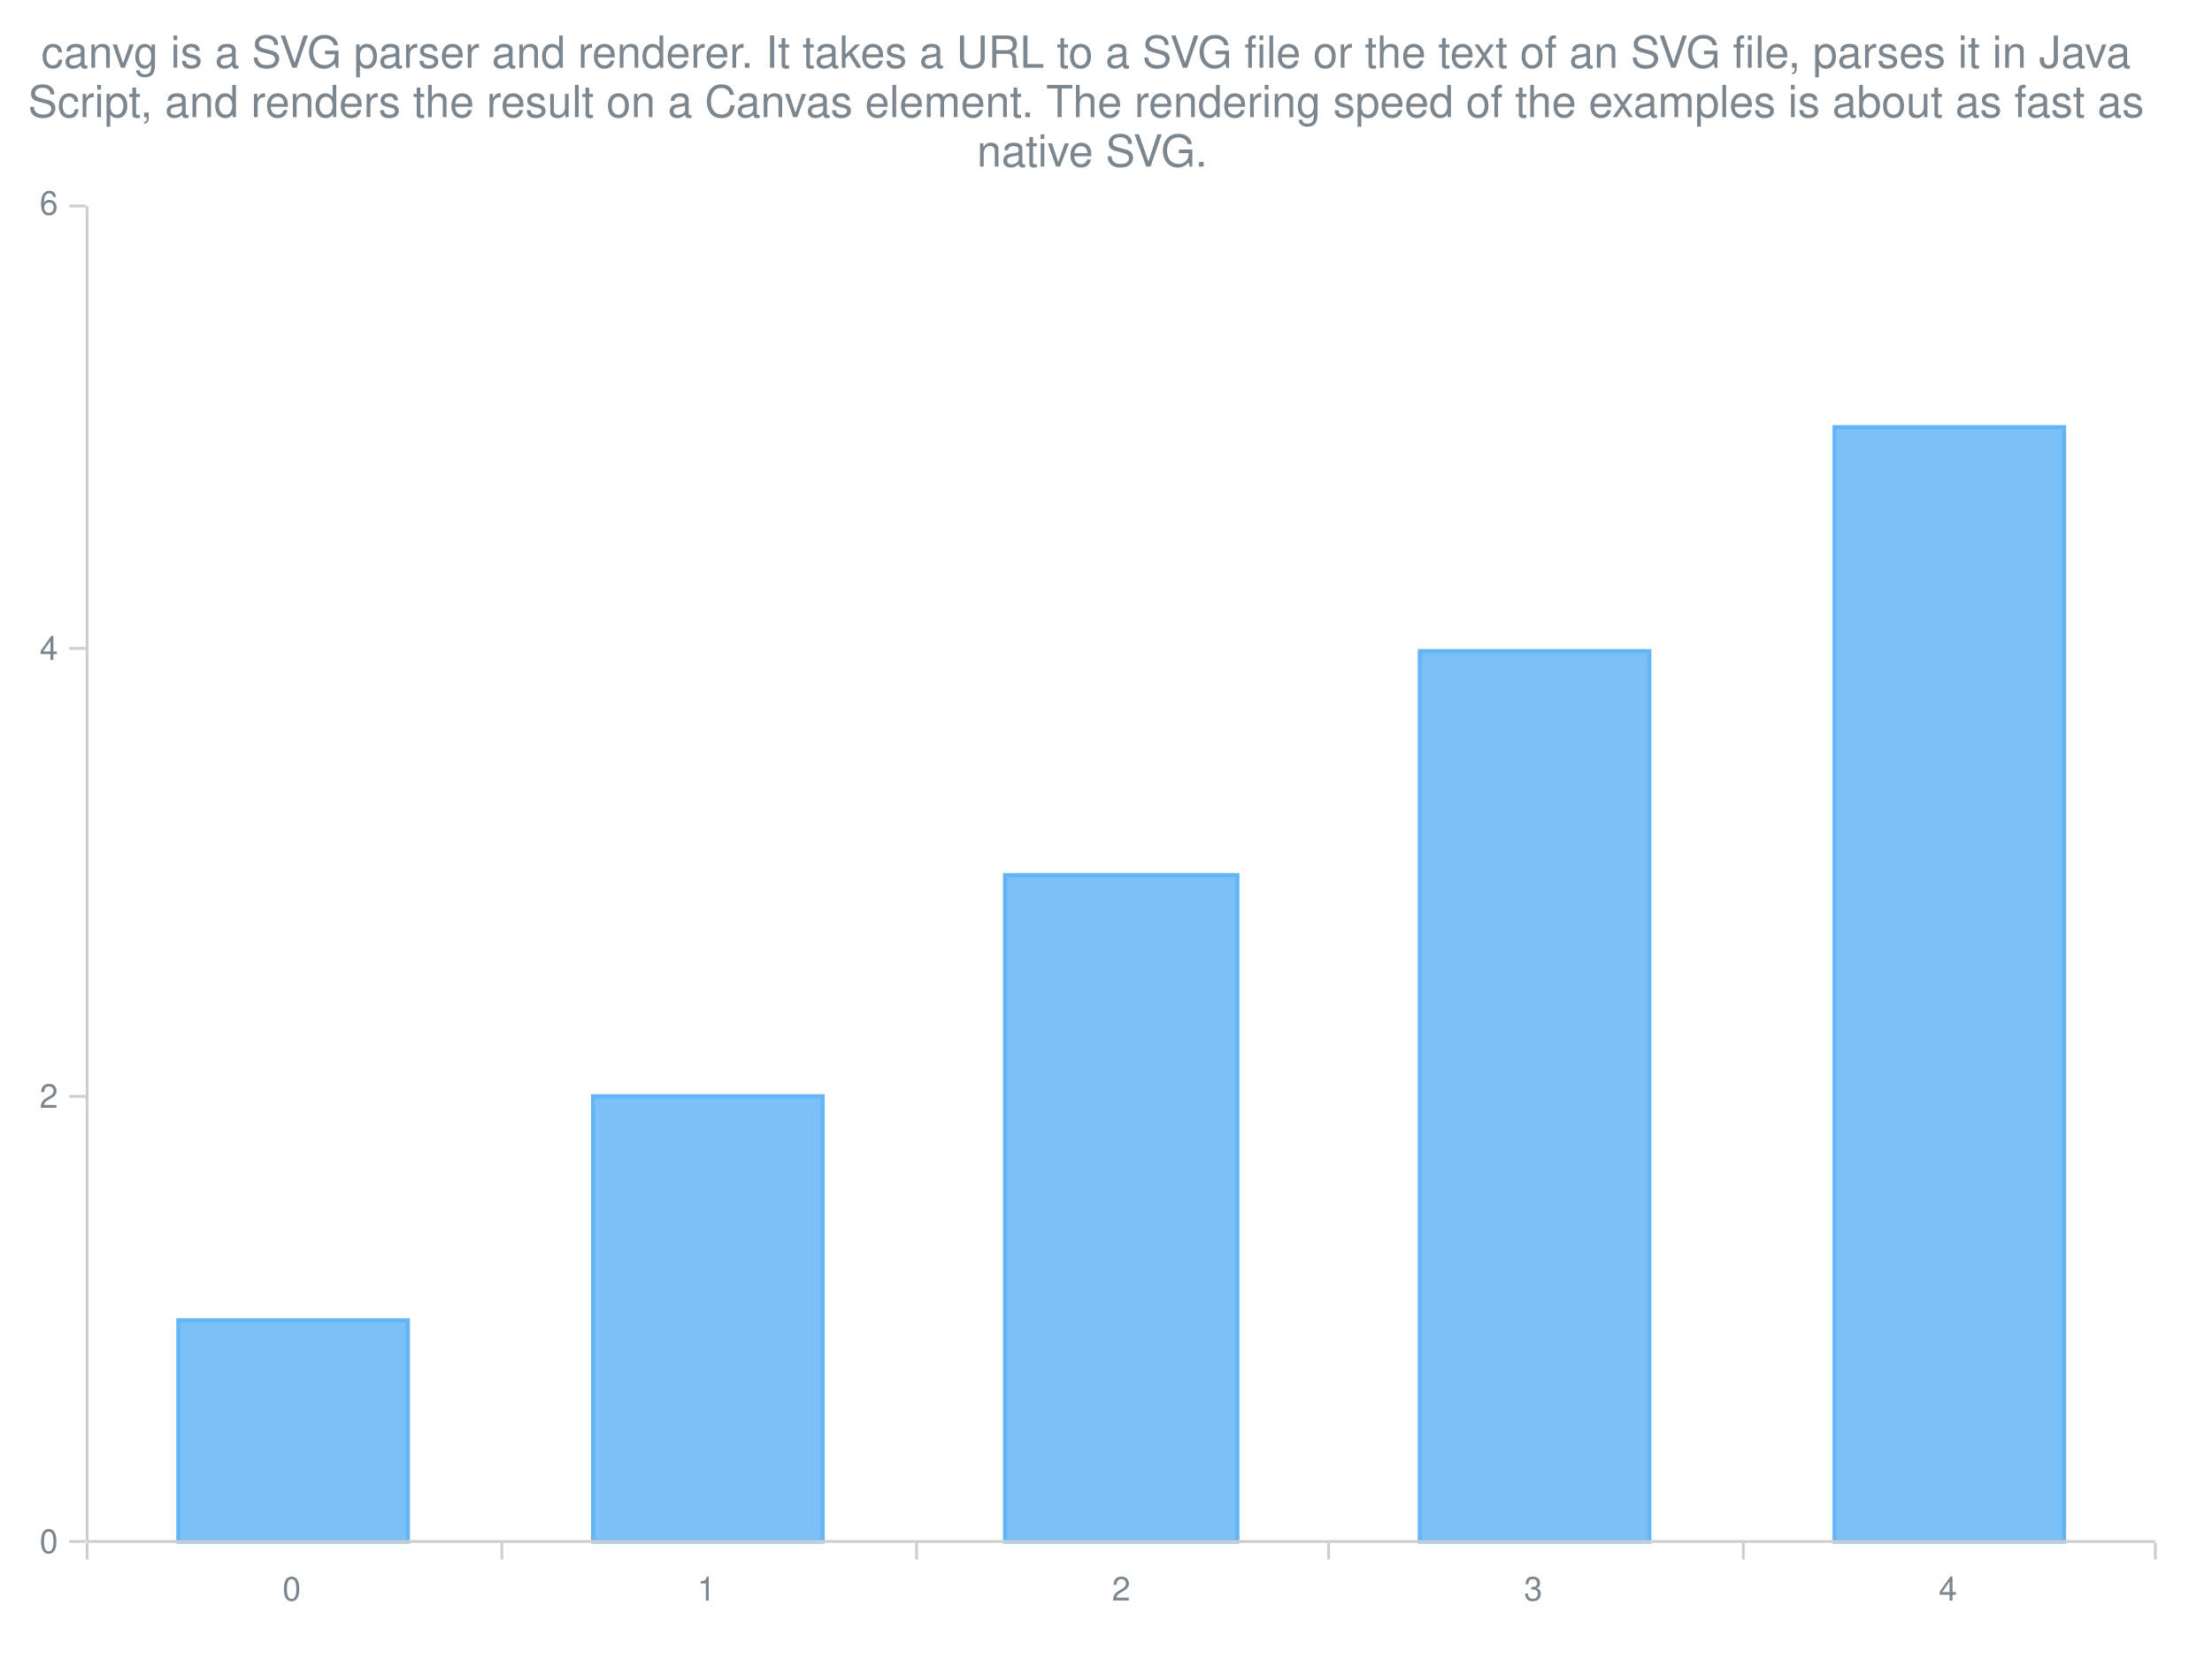
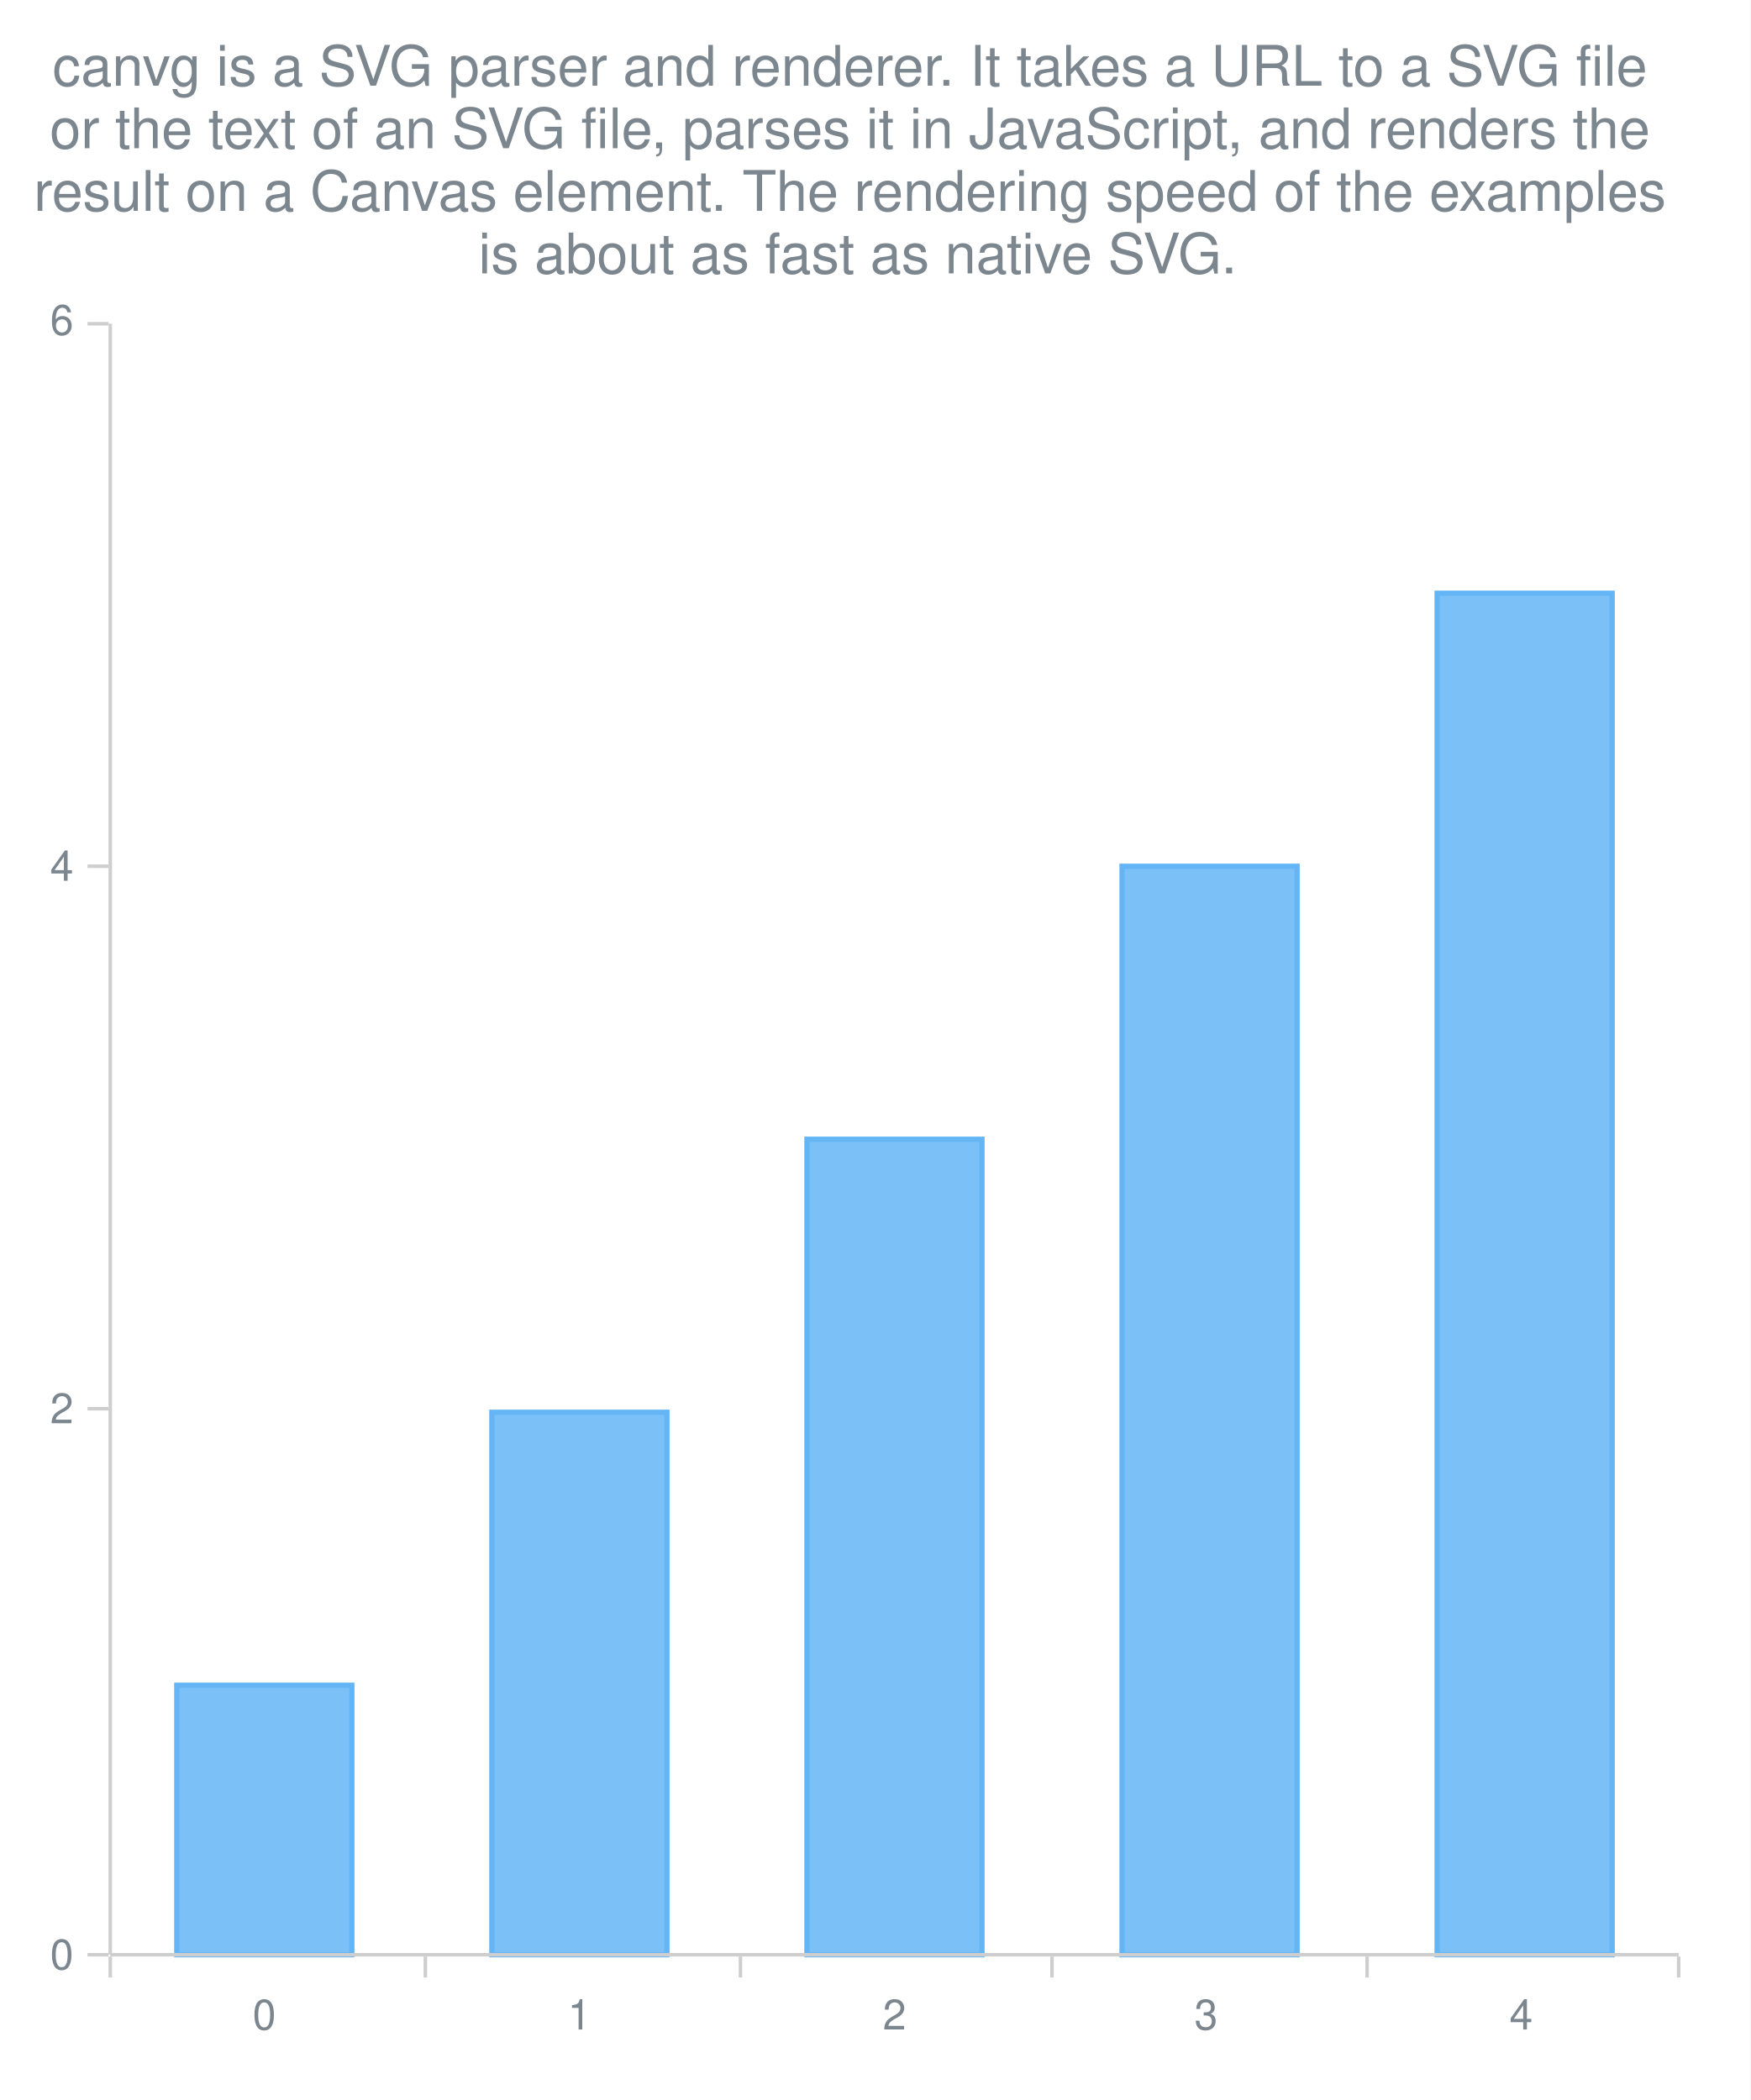
- <svg xmlns="http://www.w3.org/2000/svg" border="0" data-ac-wrapper-id="2" width="100%" height="100%" role="presentation" style="display: block;" class="anychart-ui-support">
+ <svg xmlns="http://www.w3.org/2000/svg" border="0" data-ac-wrapper-id="3" width="100%" height="100%" role="presentation" style="display: block;" class="anychart-ui-support">
  <defs>
    <clippath clip-rule="nonzero" id="#ac_clip_1">
-       <path data-ac-wrapper-id="41" d="M 32 74 L 780 74 780 557 32 557 32 74 Z" fill="none" stroke="black" />
+       <path data-ac-wrapper-id="42" d="M 32 92 L 480 92 480 558 32 558 32 92 Z" fill="none" stroke="black" />
    </clippath>
    <clippath clip-rule="nonzero" id="#ac_clip_3">
-       <path data-ac-wrapper-id="43" d="M 31 74 L 780 74 780 558 31 558 31 74 Z" fill="none" stroke="black" />
+       <path data-ac-wrapper-id="44" d="M 31 92 L 480 92 480 559 31 559 31 92 Z" fill="none" stroke="black" />
    </clippath>
  </defs>
-   <g data-ac-wrapper-id="3">
-     <g data-ac-wrapper-id="6" aria-hidden="true">
-       <g data-ac-wrapper-id="7">
-         <path data-ac-wrapper-id="8" d="M 0 0 L 800 0 800 0 800 600 800 600 0 600 0 600 0 0 0 0 Z" fill="#ffffff" stroke="none" />
+   <g data-ac-wrapper-id="4">
+     <g data-ac-wrapper-id="7" role="article" aria-label="column chart  entitled canvg is a SVG parser and renderer. It takes a URL to a SVG file or the text of an SVG file, parses it in JavaScript, and renders the result on a Canvas element. The rendering speed of the examples is about as fast as native SVG., with 1 column series, . Y-scale minimum value is 0 , maximum value is 6. X-scale with 5 categories: 0, 1, 2, 3, 4, . ">
+       <g data-ac-wrapper-id="8">
+         <path data-ac-wrapper-id="9" d="M 0 0 L 500 0 500 0 500 600 500 600 0 600 0 600 0 0 0 0 Z" fill="#ffffff" stroke="none" />
      </g>
-       <g data-ac-wrapper-id="35" clip-path="url(##ac_clip_1)" clippathunits="userSpaceOnUse">
-         <path data-ac-wrapper-id="36" d="M 64.5 477.5 L 147.5 477.5 147.5 557.5 64.5 557.5 Z" fill="#64b5f6" fill-opacity="0.85" stroke="#64b5f6" stroke-width="1.5" />
-         <path data-ac-wrapper-id="37" d="M 214.5 396.5 L 297.5 396.5 297.5 557.5 214.5 557.5 Z" fill="#64b5f6" fill-opacity="0.85" stroke="#64b5f6" stroke-width="1.5" />
-         <path data-ac-wrapper-id="38" d="M 363.5 316.5 L 447.5 316.5 447.5 557.5 363.5 557.5 Z" fill="#64b5f6" fill-opacity="0.85" stroke="#64b5f6" stroke-width="1.5" />
-         <path data-ac-wrapper-id="39" d="M 513.5 235.5 L 596.5 235.5 596.5 557.5 513.5 557.5 Z" fill="#64b5f6" fill-opacity="0.85" stroke="#64b5f6" stroke-width="1.5" />
-         <path data-ac-wrapper-id="40" d="M 663.5 154.5 L 746.5 154.5 746.5 557.5 663.5 557.5 Z" fill="#64b5f6" fill-opacity="0.85" stroke="#64b5f6" stroke-width="1.5" />
+       <g data-ac-wrapper-id="36" aria-label="Series named Series 0 with 5 points. Min value is 1, max value is 5" role="img" clip-path="url(##ac_clip_1)" clippathunits="userSpaceOnUse">
+         <path data-ac-wrapper-id="37" d="M 50.5 481.5 L 100.5 481.5 100.5 558.5 50.5 558.5 Z" fill="#64b5f6" fill-opacity="0.85" stroke="#64b5f6" stroke-width="1.5" />
+         <path data-ac-wrapper-id="38" d="M 140.5 403.5 L 190.5 403.5 190.5 558.5 140.5 558.5 Z" fill="#64b5f6" fill-opacity="0.85" stroke="#64b5f6" stroke-width="1.5" />
+         <path data-ac-wrapper-id="39" d="M 230.5 325.5 L 280.5 325.5 280.5 558.5 230.5 558.5 Z" fill="#64b5f6" fill-opacity="0.85" stroke="#64b5f6" stroke-width="1.5" />
+         <path data-ac-wrapper-id="40" d="M 320.5 247.5 L 370.5 247.5 370.5 558.5 320.5 558.5 Z" fill="#64b5f6" fill-opacity="0.85" stroke="#64b5f6" stroke-width="1.5" />
+         <path data-ac-wrapper-id="41" d="M 410.5 169.5 L 460.5 169.5 460.5 558.5 410.5 558.5 Z" fill="#64b5f6" fill-opacity="0.85" stroke="#64b5f6" stroke-width="1.5" />
      </g>
-       <path data-ac-wrapper-id="11" d="M 31.5 557.5 L 779.5 557.5" fill="none" stroke="#CECECE" />
-       <path data-ac-wrapper-id="12" d="M 31.5 558 L 31.5 564 M 181.5 558 L 181.5 564 M 331.5 558 L 331.5 564 M 480.5 558 L 480.5 564 M 630.5 558 L 630.5 564 M 779.5 558 L 779.5 564" fill="none" stroke="#CECECE" />
-       <g data-ac-wrapper-id="13">
-         <g data-ac-wrapper-id="14">
-           <text data-ac-wrapper-id="15" font-style="normal" font-variant="normal" font-family="Verdana, Helvetica, Arial, sans-serif" font-size="12" font-weight="normal" fill="#7c868e" letter-spacing="normal" text-decoration="none" direction="ltr" text-anchor="start" style="opacity: 1;" x="102.163" y="578.863" aria-hidden="true">
+       <path data-ac-wrapper-id="12" d="M 31.5 558.5 L 479.5 558.5" fill="none" stroke="#CECECE" />
+       <path data-ac-wrapper-id="13" d="M 31.5 559 L 31.5 565 M 121.5 559 L 121.5 565 M 211.5 559 L 211.5 565 M 300.5 559 L 300.5 565 M 390.5 559 L 390.5 565 M 479.5 559 L 479.5 565" fill="none" stroke="#CECECE" />
+       <g data-ac-wrapper-id="14">
+         <g data-ac-wrapper-id="15">
+           <text data-ac-wrapper-id="16" font-style="normal" font-variant="normal" font-family="Verdana, Helvetica, Arial, sans-serif" font-size="12" font-weight="normal" fill="#7c868e" letter-spacing="normal" text-decoration="none" direction="ltr" text-anchor="start" style="opacity: 1;" x="72.163" y="579.863" aria-hidden="true">
            <tspan dy="0">0</tspan>
          </text>
        </g>
-         <g data-ac-wrapper-id="16">
-           <text data-ac-wrapper-id="17" font-style="normal" font-variant="normal" font-family="Verdana, Helvetica, Arial, sans-serif" font-size="12" font-weight="normal" fill="#7c868e" letter-spacing="normal" text-decoration="none" direction="ltr" text-anchor="start" style="opacity: 1;" x="252.163" y="578.863" aria-hidden="true">
+         <g data-ac-wrapper-id="17">
+           <text data-ac-wrapper-id="18" font-style="normal" font-variant="normal" font-family="Verdana, Helvetica, Arial, sans-serif" font-size="12" font-weight="normal" fill="#7c868e" letter-spacing="normal" text-decoration="none" direction="ltr" text-anchor="start" style="opacity: 1;" x="162.163" y="579.863" aria-hidden="true">
            <tspan dy="0">1</tspan>
          </text>
        </g>
-         <g data-ac-wrapper-id="18">
-           <text data-ac-wrapper-id="19" font-style="normal" font-variant="normal" font-family="Verdana, Helvetica, Arial, sans-serif" font-size="12" font-weight="normal" fill="#7c868e" letter-spacing="normal" text-decoration="none" direction="ltr" text-anchor="start" style="opacity: 1;" x="402.163" y="578.863" aria-hidden="true">
+         <g data-ac-wrapper-id="19">
+           <text data-ac-wrapper-id="20" font-style="normal" font-variant="normal" font-family="Verdana, Helvetica, Arial, sans-serif" font-size="12" font-weight="normal" fill="#7c868e" letter-spacing="normal" text-decoration="none" direction="ltr" text-anchor="start" style="opacity: 1;" x="252.163" y="579.863" aria-hidden="true">
            <tspan dy="0">2</tspan>
          </text>
        </g>
-         <g data-ac-wrapper-id="20">
-           <text data-ac-wrapper-id="21" font-style="normal" font-variant="normal" font-family="Verdana, Helvetica, Arial, sans-serif" font-size="12" font-weight="normal" fill="#7c868e" letter-spacing="normal" text-decoration="none" direction="ltr" text-anchor="start" style="opacity: 1;" x="551.163" y="578.863" aria-hidden="true">
+         <g data-ac-wrapper-id="21">
+           <text data-ac-wrapper-id="22" font-style="normal" font-variant="normal" font-family="Verdana, Helvetica, Arial, sans-serif" font-size="12" font-weight="normal" fill="#7c868e" letter-spacing="normal" text-decoration="none" direction="ltr" text-anchor="start" style="opacity: 1;" x="341.163" y="579.863" aria-hidden="true">
            <tspan dy="0">3</tspan>
          </text>
        </g>
-         <g data-ac-wrapper-id="22">
-           <text data-ac-wrapper-id="23" font-style="normal" font-variant="normal" font-family="Verdana, Helvetica, Arial, sans-serif" font-size="12" font-weight="normal" fill="#7c868e" letter-spacing="normal" text-decoration="none" direction="ltr" text-anchor="start" style="opacity: 1;" x="701.163" y="578.863" aria-hidden="true">
+         <g data-ac-wrapper-id="23">
+           <text data-ac-wrapper-id="24" font-style="normal" font-variant="normal" font-family="Verdana, Helvetica, Arial, sans-serif" font-size="12" font-weight="normal" fill="#7c868e" letter-spacing="normal" text-decoration="none" direction="ltr" text-anchor="start" style="opacity: 1;" x="431.163" y="579.863" aria-hidden="true">
            <tspan dy="0">4</tspan>
          </text>
        </g>
      </g>
-       <path data-ac-wrapper-id="24" d="M 31.5 74.5 L 31.5 557.5" fill="none" stroke="#CECECE" />
-       <path data-ac-wrapper-id="25" d="M 31 557.5 L 25 557.5 M 31 396.5 L 25 396.5 M 31 234.5 L 25 234.5 M 31 74.5 L 25 74.5" fill="none" stroke="#CECECE" />
-       <g data-ac-wrapper-id="26">
-         <g data-ac-wrapper-id="27">
-           <text data-ac-wrapper-id="28" font-style="normal" font-variant="normal" font-family="Verdana, Helvetica, Arial, sans-serif" font-size="12" font-weight="normal" fill="#7c868e" letter-spacing="normal" text-decoration="none" direction="ltr" text-anchor="start" style="opacity: 1;" x="14.326" y="561.66" aria-hidden="true">
+       <path data-ac-wrapper-id="25" d="M 31.5 92.5 L 31.5 558.5" fill="none" stroke="#CECECE" />
+       <path data-ac-wrapper-id="26" d="M 31 558.5 L 25 558.5 M 31 402.5 L 25 402.5 M 31 247.5 L 25 247.5 M 31 92.5 L 25 92.5" fill="none" stroke="#CECECE" />
+       <g data-ac-wrapper-id="27">
+         <g data-ac-wrapper-id="28">
+           <text data-ac-wrapper-id="29" font-style="normal" font-variant="normal" font-family="Verdana, Helvetica, Arial, sans-serif" font-size="12" font-weight="normal" fill="#7c868e" letter-spacing="normal" text-decoration="none" direction="ltr" text-anchor="start" style="opacity: 1;" x="14.326" y="562.66" aria-hidden="true">
            <tspan dy="0">0</tspan>
          </text>
        </g>
-         <g data-ac-wrapper-id="29">
-           <text data-ac-wrapper-id="30" font-style="normal" font-variant="normal" font-family="Verdana, Helvetica, Arial, sans-serif" font-size="12" font-weight="normal" fill="#7c868e" letter-spacing="normal" text-decoration="none" direction="ltr" text-anchor="start" style="opacity: 1;" x="14.326" y="400.66" aria-hidden="true">
+         <g data-ac-wrapper-id="30">
+           <text data-ac-wrapper-id="31" font-style="normal" font-variant="normal" font-family="Verdana, Helvetica, Arial, sans-serif" font-size="12" font-weight="normal" fill="#7c868e" letter-spacing="normal" text-decoration="none" direction="ltr" text-anchor="start" style="opacity: 1;" x="14.326" y="406.66" aria-hidden="true">
            <tspan dy="0">2</tspan>
          </text>
        </g>
-         <g data-ac-wrapper-id="31">
-           <text data-ac-wrapper-id="32" font-style="normal" font-variant="normal" font-family="Verdana, Helvetica, Arial, sans-serif" font-size="12" font-weight="normal" fill="#7c868e" letter-spacing="normal" text-decoration="none" direction="ltr" text-anchor="start" style="opacity: 1;" x="14.326" y="238.66" aria-hidden="true">
+         <g data-ac-wrapper-id="32">
+           <text data-ac-wrapper-id="33" font-style="normal" font-variant="normal" font-family="Verdana, Helvetica, Arial, sans-serif" font-size="12" font-weight="normal" fill="#7c868e" letter-spacing="normal" text-decoration="none" direction="ltr" text-anchor="start" style="opacity: 1;" x="14.326" y="251.66" aria-hidden="true">
            <tspan dy="0">4</tspan>
          </text>
        </g>
-         <g data-ac-wrapper-id="33">
-           <text data-ac-wrapper-id="34" font-style="normal" font-variant="normal" font-family="Verdana, Helvetica, Arial, sans-serif" font-size="12" font-weight="normal" fill="#7c868e" letter-spacing="normal" text-decoration="none" direction="ltr" text-anchor="start" style="opacity: 1;" x="14.326" y="77.66" aria-hidden="true">
+         <g data-ac-wrapper-id="34">
+           <text data-ac-wrapper-id="35" font-style="normal" font-variant="normal" font-family="Verdana, Helvetica, Arial, sans-serif" font-size="12" font-weight="normal" fill="#7c868e" letter-spacing="normal" text-decoration="none" direction="ltr" text-anchor="start" style="opacity: 1;" x="14.326" y="95.66" aria-hidden="true">
            <tspan dy="0">6</tspan>
          </text>
        </g>
      </g>
-       <g data-ac-wrapper-id="9" transform="matrix(1,0,0,1,10,10)">
-         <text data-ac-wrapper-id="10" font-style="normal" font-variant="normal" font-family="Verdana, Helvetica, Arial, sans-serif" font-size="16" font-weight="normal" fill="#7c868e" letter-spacing="normal" text-decoration="none" direction="ltr" text-anchor="middle" style="opacity: 1;" x="385" y="14.484" aria-hidden="true">
-           <tspan dy="0">canvg is a SVG parser and renderer. It takes a URL to a SVG file or the text of an SVG file, parses it in Java</tspan>
-           <tspan x="385" dy="17.875">Script, and renders the result on a Canvas element. The rendering speed of the examples is about as fast as</tspan>
-           <tspan x="385" dy="17.875">native SVG.</tspan>
+       <g data-ac-wrapper-id="10" transform="matrix(1,0,0,1,10,10)">
+         <text data-ac-wrapper-id="11" font-style="normal" font-variant="normal" font-family="Verdana, Helvetica, Arial, sans-serif" font-size="16" font-weight="normal" fill="#7c868e" letter-spacing="normal" text-decoration="none" direction="ltr" text-anchor="middle" style="opacity: 1;" x="235" y="14.484" aria-hidden="true">
+           <tspan dy="0">canvg is a SVG parser and renderer. It takes a URL to a SVG file</tspan>
+           <tspan x="235" dy="17.875">or the text of an SVG file, parses it in JavaScript, and renders the</tspan>
+           <tspan x="235" dy="17.875">result on a Canvas element. The rendering speed of the examples</tspan>
+           <tspan x="235" dy="17.875">is about as fast as native SVG.</tspan>
        </text>
      </g>
-       <g data-ac-wrapper-id="42" clip-path="url(##ac_clip_3)" clippathunits="userSpaceOnUse" />
+       <g data-ac-wrapper-id="43" clip-path="url(##ac_clip_3)" clippathunits="userSpaceOnUse" />
    </g>
  </g>
</svg>
